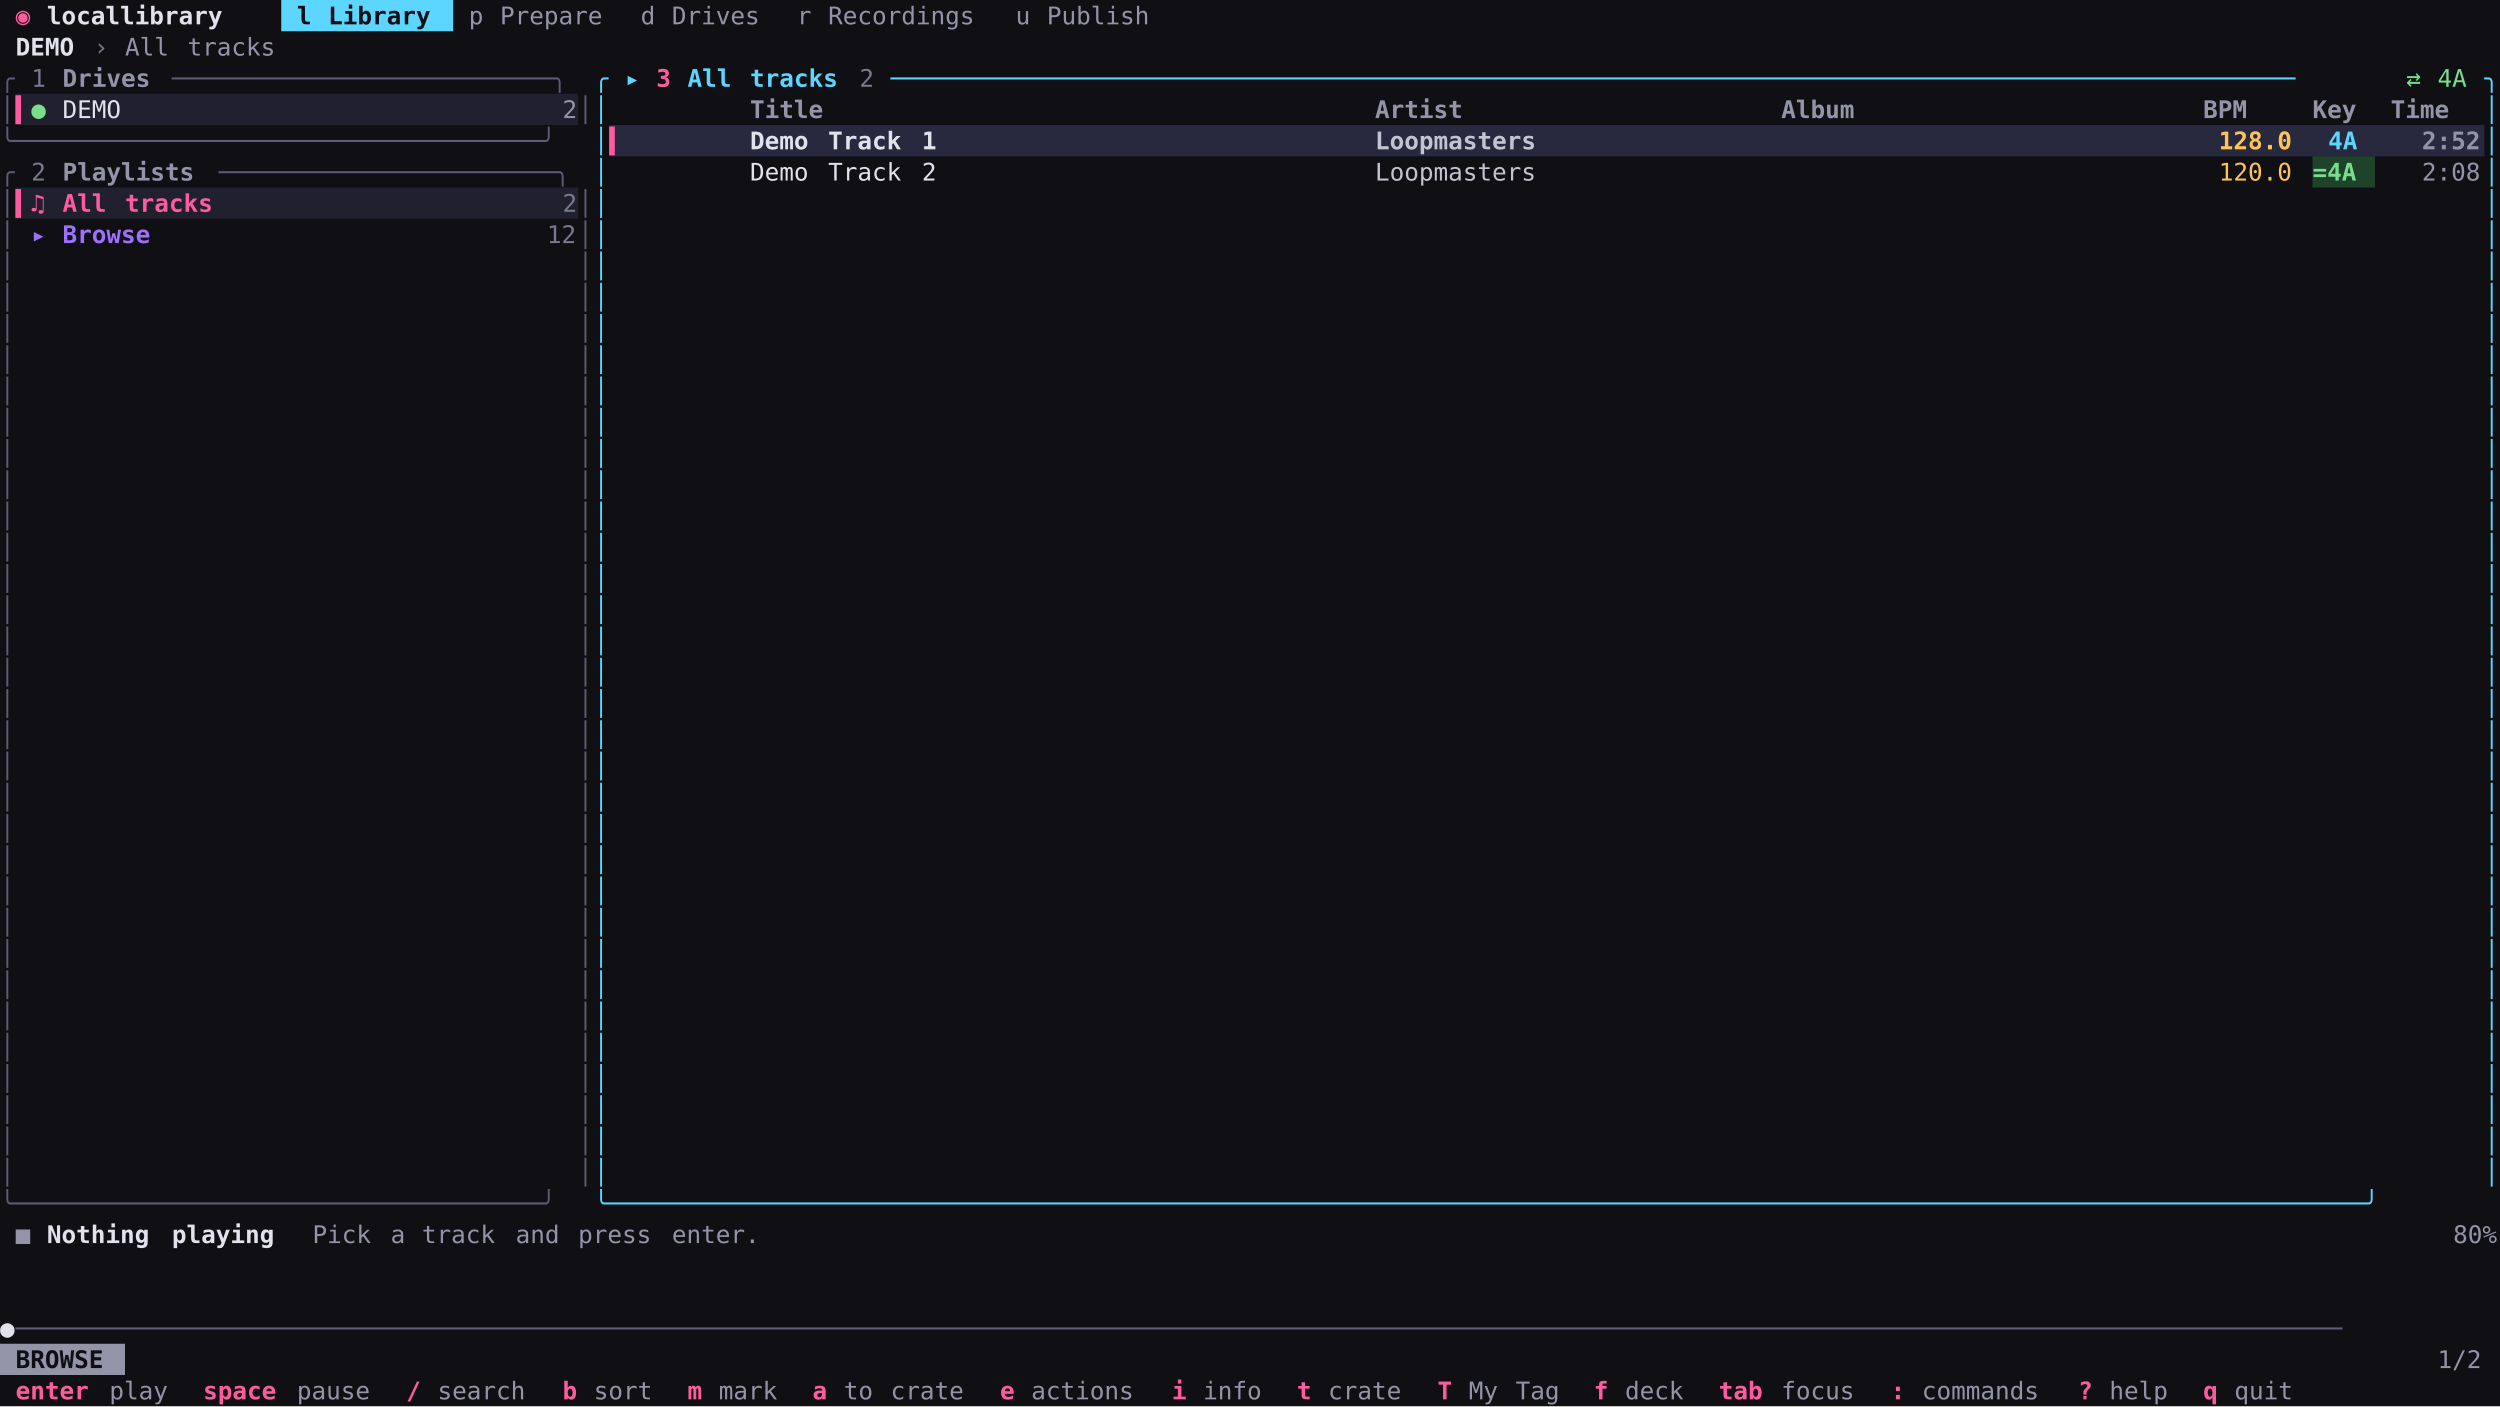
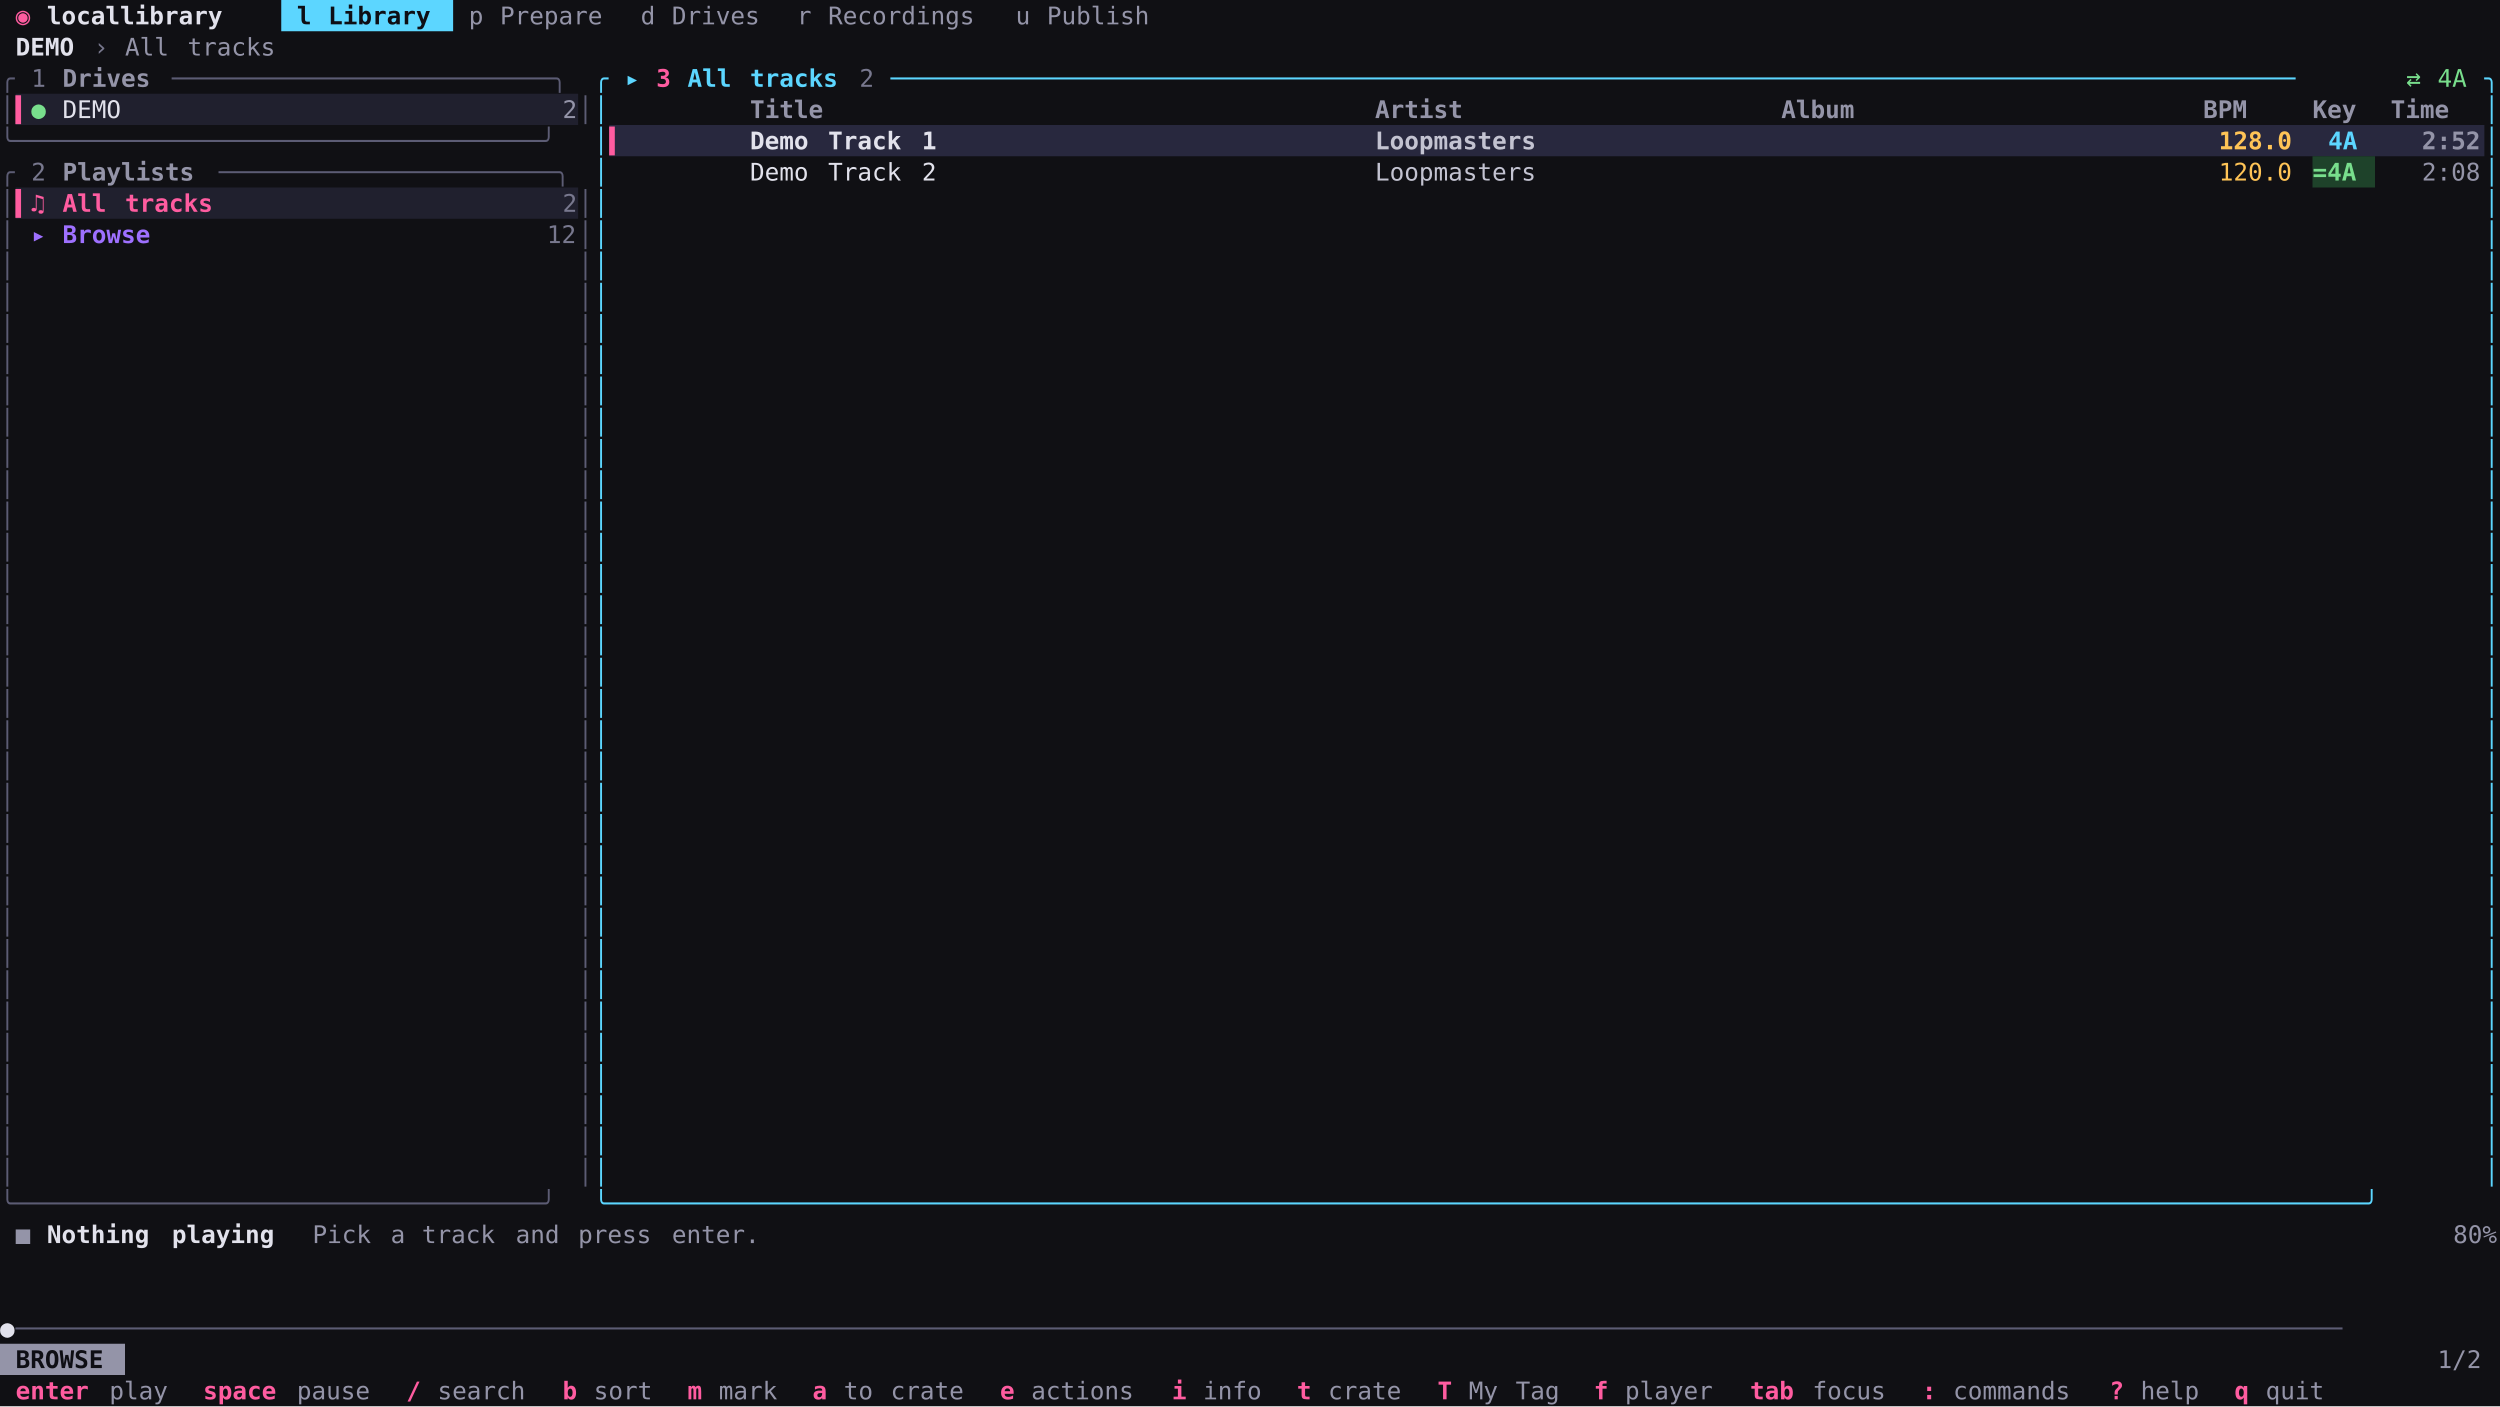
<svg xmlns="http://www.w3.org/2000/svg" viewBox="0 0 1440 810" width="1440" height="810" font-family="ui-monospace, Menlo, Consolas, monospace" font-size="14">
  <rect width="1440" height="810" fill="#101014" />
  <rect x="162" y="0" width="99" height="18" fill="#5cd6ff" />
  <text x="9" y="14" fill="#ff5ca0" font-weight="bold">◉</text>
  <text x="27 36 45 54 63 72 81 90 99 108 117 126" y="14" fill="#e2e2ec" font-weight="bold">locallibrary</text>
  <text x="171" y="14" fill="#0e0e14" font-weight="bold">l</text>
  <text x="189 198 207 216 225 234 243" y="14" fill="#0e0e14" font-weight="bold">Library</text>
  <text x="270" y="14" fill="#9494a8">p</text>
  <text x="288 297 306 315 324 333 342" y="14" fill="#9494a8">Prepare</text>
  <text x="369" y="14" fill="#9494a8">d</text>
  <text x="387 396 405 414 423 432" y="14" fill="#9494a8">Drives</text>
  <text x="459" y="14" fill="#9494a8">r</text>
  <text x="477 486 495 504 513 522 531 540 549 558" y="14" fill="#9494a8">Recordings</text>
  <text x="585" y="14" fill="#9494a8">u</text>
  <text x="603 612 621 630 639 648 657" y="14" fill="#9494a8">Publish</text>
  <text x="9 18 27 36" y="32" fill="#e2e2ec" font-weight="bold">DEMO</text>
  <text x="54" y="32" fill="#78788e">›</text>
  <text x="72 81 90" y="32" fill="#9494a8">All</text>
  <text x="108 117 126 135 144 153" y="32" fill="#9494a8">tracks</text>
  <text x="0" y="50" fill="#5c5c74">╭</text>
  <text x="18" y="50" fill="#78788e">1</text>
  <text x="36 45 54 63 72 81" y="50" fill="#9494a8" font-weight="bold">Drives</text>
  <text x="99 108 117 126 135 144 153 162 171 180 189 198 207 216 225 234 243 252 261 270 279 288 297 306 315 324 333" y="50" fill="#5c5c74">──────────────────────────╮</text>
  <text x="342" y="50" fill="#5cd6ff">╭</text>
  <text x="360" y="50" fill="#5cd6ff" font-weight="bold">▸</text>
  <text x="378" y="50" fill="#ff5ca0" font-weight="bold">3</text>
  <text x="396 405 414" y="50" fill="#5cd6ff" font-weight="bold">All</text>
  <text x="432 441 450 459 468 477" y="50" fill="#5cd6ff" font-weight="bold">tracks</text>
  <text x="495" y="50" fill="#78788e">2</text>
  <text x="513 522 531 540 549 558 567 576 585 594 603 612 621 630 639 648 657 666 675 684 693 702 711 720 729 738 747 756 765 774 783 792 801 810 819 828 837 846 855 864 873 882 891 900 909 918 927 936 945 954 963 972 981 990 999 1008 1017 1026 1035 1044 1053 1062 1071 1080 1089 1098 1107 1116 1125 1134 1143 1152 1161 1170 1179 1188 1197 1206 1215 1224 1233 1242 1251 1260 1269 1278 1287 1296 1305 1314 1323 1332 1341 1350 1359 1368" y="50" fill="#5cd6ff">────────────────────────────────────────────────────────────────────────────────────────────────</text>
  <text x="1386" y="50" fill="#78de8c">⇄</text>
  <text x="1404 1413" y="50" fill="#78de8c">4A</text>
  <text x="1431" y="50" fill="#5cd6ff">╮</text>
  <rect x="9" y="54" width="324" height="18" fill="#20202e" />
  <text x="0" y="68" fill="#5c5c74">│</text>
  <text x="9" y="68" fill="#ff5ca0">▍</text>
  <text x="18" y="68" fill="#78de8c">●</text>
  <text x="36 45 54 63" y="68" fill="#e2e2ec">DEMO</text>
  <text x="324" y="68" fill="#9494a8">2</text>
  <text x="333" y="68" fill="#5c5c74">│</text>
  <text x="342" y="68" fill="#5cd6ff">│</text>
  <text x="432 441 450 459 468" y="68" fill="#9494a8" font-weight="bold">Title</text>
  <text x="792 801 810 819 828 837" y="68" fill="#9494a8" font-weight="bold">Artist</text>
  <text x="1026 1035 1044 1053 1062" y="68" fill="#9494a8" font-weight="bold">Album</text>
  <text x="1269 1278 1287" y="68" fill="#9494a8" font-weight="bold">BPM</text>
  <text x="1332 1341 1350" y="68" fill="#9494a8" font-weight="bold">Key</text>
  <text x="1377 1386 1395 1404" y="68" fill="#9494a8" font-weight="bold">Time</text>
  <text x="1431" y="68" fill="#5cd6ff">│</text>
  <rect x="351" y="72" width="1080" height="18" fill="#28283e" />
  <text x="0 9 18 27 36 45 54 63 72 81 90 99 108 117 126 135 144 153 162 171 180 189 198 207 216 225 234 243 252 261 270 279 288 297 306 315 324 333" y="86" fill="#5c5c74">╰────────────────────────────────────╯</text>
  <text x="342" y="86" fill="#5cd6ff">│</text>
  <text x="351" y="86" fill="#ff5ca0" font-weight="bold">▍</text>
  <text x="432 441 450 459" y="86" fill="#e2e2ec" font-weight="bold">Demo</text>
  <text x="477 486 495 504 513" y="86" fill="#e2e2ec" font-weight="bold">Track</text>
  <text x="531" y="86" fill="#e2e2ec" font-weight="bold">1</text>
  <text x="792 801 810 819 828 837 846 855 864 873 882" y="86" fill="#c3c3d1" font-weight="bold">Loopmasters</text>
  <text x="1278 1287 1296 1305 1314" y="86" fill="#ffc456" font-weight="bold">128.0</text>
  <text x="1341 1350" y="86" fill="#5cd6ff" font-weight="bold">4A</text>
  <text x="1395 1404 1413 1422" y="86" fill="#9494a8" font-weight="bold">2:52</text>
  <text x="1431" y="86" fill="#5cd6ff">│</text>
  <rect x="1332" y="90" width="36" height="18" fill="#1e422a" />
  <text x="0" y="104" fill="#5c5c74">╭</text>
  <text x="18" y="104" fill="#78788e">2</text>
  <text x="36 45 54 63 72 81 90 99 108" y="104" fill="#9494a8" font-weight="bold">Playlists</text>
  <text x="126 135 144 153 162 171 180 189 198 207 216 225 234 243 252 261 270 279 288 297 306 315 324 333" y="104" fill="#5c5c74">───────────────────────╮</text>
  <text x="342" y="104" fill="#5cd6ff">│</text>
  <text x="432 441 450 459" y="104" fill="#e2e2ec">Demo</text>
  <text x="477 486 495 504 513" y="104" fill="#e2e2ec">Track</text>
  <text x="531" y="104" fill="#e2e2ec">2</text>
  <text x="792 801 810 819 828 837 846 855 864 873 882" y="104" fill="#c3c3d1">Loopmasters</text>
  <text x="1278 1287 1296 1305 1314" y="104" fill="#ffc456">120.0</text>
  <text x="1332 1341 1350" y="104" fill="#78de8c" font-weight="bold">=4A</text>
  <text x="1395 1404 1413 1422" y="104" fill="#9494a8">2:08</text>
  <text x="1431" y="104" fill="#5cd6ff">│</text>
  <rect x="9" y="108" width="324" height="18" fill="#20202e" />
  <text x="0" y="122" fill="#5c5c74">│</text>
  <text x="9 18" y="122" fill="#ff5ca0">▍♫</text>
  <text x="36 45 54" y="122" fill="#ff5ca0" font-weight="bold">All</text>
  <text x="72 81 90 99 108 117" y="122" fill="#ff5ca0" font-weight="bold">tracks</text>
  <text x="324" y="122" fill="#78788e">2</text>
  <text x="333" y="122" fill="#5c5c74">│</text>
  <text x="342" y="122" fill="#5cd6ff">│</text>
  <text x="1431" y="122" fill="#5cd6ff">│</text>
  <text x="0" y="140" fill="#5c5c74">│</text>
  <text x="18" y="140" fill="#9e70ff">▸</text>
  <text x="36 45 54 63 72 81" y="140" fill="#9e70ff" font-weight="bold">Browse</text>
  <text x="315 324" y="140" fill="#78788e">12</text>
  <text x="333" y="140" fill="#5c5c74">│</text>
  <text x="342" y="140" fill="#5cd6ff">│</text>
  <text x="1431" y="140" fill="#5cd6ff">│</text>
  <text x="0" y="158" fill="#5c5c74">│</text>
  <text x="333" y="158" fill="#5c5c74">│</text>
  <text x="342" y="158" fill="#5cd6ff">│</text>
  <text x="1431" y="158" fill="#5cd6ff">│</text>
  <text x="0" y="176" fill="#5c5c74">│</text>
  <text x="333" y="176" fill="#5c5c74">│</text>
  <text x="342" y="176" fill="#5cd6ff">│</text>
  <text x="1431" y="176" fill="#5cd6ff">│</text>
  <text x="0" y="194" fill="#5c5c74">│</text>
  <text x="333" y="194" fill="#5c5c74">│</text>
  <text x="342" y="194" fill="#5cd6ff">│</text>
  <text x="1431" y="194" fill="#5cd6ff">│</text>
  <text x="0" y="212" fill="#5c5c74">│</text>
  <text x="333" y="212" fill="#5c5c74">│</text>
  <text x="342" y="212" fill="#5cd6ff">│</text>
  <text x="1431" y="212" fill="#5cd6ff">│</text>
  <text x="0" y="230" fill="#5c5c74">│</text>
  <text x="333" y="230" fill="#5c5c74">│</text>
  <text x="342" y="230" fill="#5cd6ff">│</text>
  <text x="1431" y="230" fill="#5cd6ff">│</text>
  <text x="0" y="248" fill="#5c5c74">│</text>
  <text x="333" y="248" fill="#5c5c74">│</text>
  <text x="342" y="248" fill="#5cd6ff">│</text>
  <text x="1431" y="248" fill="#5cd6ff">│</text>
  <text x="0" y="266" fill="#5c5c74">│</text>
  <text x="333" y="266" fill="#5c5c74">│</text>
  <text x="342" y="266" fill="#5cd6ff">│</text>
  <text x="1431" y="266" fill="#5cd6ff">│</text>
  <text x="0" y="284" fill="#5c5c74">│</text>
  <text x="333" y="284" fill="#5c5c74">│</text>
  <text x="342" y="284" fill="#5cd6ff">│</text>
  <text x="1431" y="284" fill="#5cd6ff">│</text>
  <text x="0" y="302" fill="#5c5c74">│</text>
  <text x="333" y="302" fill="#5c5c74">│</text>
  <text x="342" y="302" fill="#5cd6ff">│</text>
  <text x="1431" y="302" fill="#5cd6ff">│</text>
  <text x="0" y="320" fill="#5c5c74">│</text>
  <text x="333" y="320" fill="#5c5c74">│</text>
  <text x="342" y="320" fill="#5cd6ff">│</text>
  <text x="1431" y="320" fill="#5cd6ff">│</text>
  <text x="0" y="338" fill="#5c5c74">│</text>
  <text x="333" y="338" fill="#5c5c74">│</text>
  <text x="342" y="338" fill="#5cd6ff">│</text>
  <text x="1431" y="338" fill="#5cd6ff">│</text>
  <text x="0" y="356" fill="#5c5c74">│</text>
  <text x="333" y="356" fill="#5c5c74">│</text>
  <text x="342" y="356" fill="#5cd6ff">│</text>
  <text x="1431" y="356" fill="#5cd6ff">│</text>
  <text x="0" y="374" fill="#5c5c74">│</text>
  <text x="333" y="374" fill="#5c5c74">│</text>
  <text x="342" y="374" fill="#5cd6ff">│</text>
  <text x="1431" y="374" fill="#5cd6ff">│</text>
  <text x="0" y="392" fill="#5c5c74">│</text>
  <text x="333" y="392" fill="#5c5c74">│</text>
  <text x="342" y="392" fill="#5cd6ff">│</text>
  <text x="1431" y="392" fill="#5cd6ff">│</text>
  <text x="0" y="410" fill="#5c5c74">│</text>
  <text x="333" y="410" fill="#5c5c74">│</text>
  <text x="342" y="410" fill="#5cd6ff">│</text>
  <text x="1431" y="410" fill="#5cd6ff">│</text>
  <text x="0" y="428" fill="#5c5c74">│</text>
  <text x="333" y="428" fill="#5c5c74">│</text>
  <text x="342" y="428" fill="#5cd6ff">│</text>
  <text x="1431" y="428" fill="#5cd6ff">│</text>
  <text x="0" y="446" fill="#5c5c74">│</text>
  <text x="333" y="446" fill="#5c5c74">│</text>
  <text x="342" y="446" fill="#5cd6ff">│</text>
  <text x="1431" y="446" fill="#5cd6ff">│</text>
  <text x="0" y="464" fill="#5c5c74">│</text>
  <text x="333" y="464" fill="#5c5c74">│</text>
  <text x="342" y="464" fill="#5cd6ff">│</text>
  <text x="1431" y="464" fill="#5cd6ff">│</text>
  <text x="0" y="482" fill="#5c5c74">│</text>
  <text x="333" y="482" fill="#5c5c74">│</text>
  <text x="342" y="482" fill="#5cd6ff">│</text>
  <text x="1431" y="482" fill="#5cd6ff">│</text>
  <text x="0" y="500" fill="#5c5c74">│</text>
  <text x="333" y="500" fill="#5c5c74">│</text>
  <text x="342" y="500" fill="#5cd6ff">│</text>
  <text x="1431" y="500" fill="#5cd6ff">│</text>
  <text x="0" y="518" fill="#5c5c74">│</text>
  <text x="333" y="518" fill="#5c5c74">│</text>
  <text x="342" y="518" fill="#5cd6ff">│</text>
  <text x="1431" y="518" fill="#5cd6ff">│</text>
  <text x="0" y="536" fill="#5c5c74">│</text>
  <text x="333" y="536" fill="#5c5c74">│</text>
  <text x="342" y="536" fill="#5cd6ff">│</text>
  <text x="1431" y="536" fill="#5cd6ff">│</text>
  <text x="0" y="554" fill="#5c5c74">│</text>
  <text x="333" y="554" fill="#5c5c74">│</text>
  <text x="342" y="554" fill="#5cd6ff">│</text>
  <text x="1431" y="554" fill="#5cd6ff">│</text>
  <text x="0" y="572" fill="#5c5c74">│</text>
  <text x="333" y="572" fill="#5c5c74">│</text>
  <text x="342" y="572" fill="#5cd6ff">│</text>
  <text x="1431" y="572" fill="#5cd6ff">│</text>
  <text x="0" y="590" fill="#5c5c74">│</text>
  <text x="333" y="590" fill="#5c5c74">│</text>
  <text x="342" y="590" fill="#5cd6ff">│</text>
  <text x="1431" y="590" fill="#5cd6ff">│</text>
  <text x="0" y="608" fill="#5c5c74">│</text>
  <text x="333" y="608" fill="#5c5c74">│</text>
  <text x="342" y="608" fill="#5cd6ff">│</text>
  <text x="1431" y="608" fill="#5cd6ff">│</text>
  <text x="0" y="626" fill="#5c5c74">│</text>
  <text x="333" y="626" fill="#5c5c74">│</text>
  <text x="342" y="626" fill="#5cd6ff">│</text>
  <text x="1431" y="626" fill="#5cd6ff">│</text>
  <text x="0" y="644" fill="#5c5c74">│</text>
  <text x="333" y="644" fill="#5c5c74">│</text>
  <text x="342" y="644" fill="#5cd6ff">│</text>
  <text x="1431" y="644" fill="#5cd6ff">│</text>
  <text x="0" y="662" fill="#5c5c74">│</text>
  <text x="333" y="662" fill="#5c5c74">│</text>
  <text x="342" y="662" fill="#5cd6ff">│</text>
  <text x="1431" y="662" fill="#5cd6ff">│</text>
  <text x="0" y="680" fill="#5c5c74">│</text>
  <text x="333" y="680" fill="#5c5c74">│</text>
  <text x="342" y="680" fill="#5cd6ff">│</text>
  <text x="1431" y="680" fill="#5cd6ff">│</text>
  <text x="0 9 18 27 36 45 54 63 72 81 90 99 108 117 126 135 144 153 162 171 180 189 198 207 216 225 234 243 252 261 270 279 288 297 306 315 324 333" y="698" fill="#5c5c74">╰────────────────────────────────────╯</text>
  <text x="342 351 360 369 378 387 396 405 414 423 432 441 450 459 468 477 486 495 504 513 522 531 540 549 558 567 576 585 594 603 612 621 630 639 648 657 666 675 684 693 702 711 720 729 738 747 756 765 774 783 792 801 810 819 828 837 846 855 864 873 882 891 900 909 918 927 936 945 954 963 972 981 990 999 1008 1017 1026 1035 1044 1053 1062 1071 1080 1089 1098 1107 1116 1125 1134 1143 1152 1161 1170 1179 1188 1197 1206 1215 1224 1233 1242 1251 1260 1269 1278 1287 1296 1305 1314 1323 1332 1341 1350 1359 1368 1377 1386 1395 1404 1413 1422 1431" y="698" fill="#5cd6ff">╰────────────────────────────────────────────────────────────────────────────────────────────────────────────────────────╯</text>
  <text x="9" y="716" fill="#9494a8">■</text>
  <text x="27 36 45 54 63 72 81" y="716" fill="#e2e2ec" font-weight="bold">Nothing</text>
  <text x="99 108 117 126 135 144 153" y="716" fill="#e2e2ec" font-weight="bold">playing</text>
  <text x="180 189 198 207" y="716" fill="#9494a8">Pick</text>
  <text x="225" y="716" fill="#9494a8">a</text>
  <text x="243 252 261 270 279" y="716" fill="#9494a8">track</text>
  <text x="297 306 315" y="716" fill="#9494a8">and</text>
  <text x="333 342 351 360 369" y="716" fill="#9494a8">press</text>
  <text x="387 396 405 414 423 432" y="716" fill="#9494a8">enter.</text>
  <text x="1413 1422 1431" y="716" fill="#9494a8">80%</text>
  <text x="0" y="770" fill="#e2e2ec">●</text>
  <text x="9 18 27 36 45 54 63 72 81 90 99 108 117 126 135 144 153 162 171 180 189 198 207 216 225 234 243 252 261 270 279 288 297 306 315 324 333 342 351 360 369 378 387 396 405 414 423 432 441 450 459 468 477 486 495 504 513 522 531 540 549 558 567 576 585 594 603 612 621 630 639 648 657 666 675 684 693 702 711 720 729 738 747 756 765 774 783 792 801 810 819 828 837 846 855 864 873 882 891 900 909 918 927 936 945 954 963 972 981 990 999 1008 1017 1026 1035 1044 1053 1062 1071 1080 1089 1098 1107 1116 1125 1134 1143 1152 1161 1170 1179 1188 1197 1206 1215 1224 1233 1242 1251 1260 1269 1278 1287 1296 1305 1314 1323 1332 1341 1350 1359 1368 1377 1386 1395 1404 1413 1422 1431" y="770" fill="#5c5c74">───────────────────────────────────────────────────────────────────────────────────────────────────────────────────────────────────────────────────────────────</text>
  <rect x="0" y="774" width="72" height="18" fill="#9494a8" />
  <text x="9 18 27 36 45 54" y="788" fill="#0e0e14" font-weight="bold">BROWSE</text>
  <text x="1404 1413 1422" y="788" fill="#9494a8">1/2</text>
  <text x="9 18 27 36 45" y="806" fill="#ff5ca0" font-weight="bold">enter</text>
  <text x="63 72 81 90" y="806" fill="#9494a8">play</text>
  <text x="117 126 135 144 153" y="806" fill="#ff5ca0" font-weight="bold">space</text>
  <text x="171 180 189 198 207" y="806" fill="#9494a8">pause</text>
  <text x="234" y="806" fill="#ff5ca0" font-weight="bold">/</text>
  <text x="252 261 270 279 288 297" y="806" fill="#9494a8">search</text>
  <text x="324" y="806" fill="#ff5ca0" font-weight="bold">b</text>
  <text x="342 351 360 369" y="806" fill="#9494a8">sort</text>
  <text x="396" y="806" fill="#ff5ca0" font-weight="bold">m</text>
  <text x="414 423 432 441" y="806" fill="#9494a8">mark</text>
  <text x="468" y="806" fill="#ff5ca0" font-weight="bold">a</text>
  <text x="486 495" y="806" fill="#9494a8">to</text>
  <text x="513 522 531 540 549" y="806" fill="#9494a8">crate</text>
  <text x="576" y="806" fill="#ff5ca0" font-weight="bold">e</text>
  <text x="594 603 612 621 630 639 648" y="806" fill="#9494a8">actions</text>
  <text x="675" y="806" fill="#ff5ca0" font-weight="bold">i</text>
  <text x="693 702 711 720" y="806" fill="#9494a8">info</text>
  <text x="747" y="806" fill="#ff5ca0" font-weight="bold">t</text>
  <text x="765 774 783 792 801" y="806" fill="#9494a8">crate</text>
  <text x="828" y="806" fill="#ff5ca0" font-weight="bold">T</text>
  <text x="846 855" y="806" fill="#9494a8">My</text>
  <text x="873 882 891" y="806" fill="#9494a8">Tag</text>
  <text x="918" y="806" fill="#ff5ca0" font-weight="bold">f</text>
-   <text x="936 945 954 963" y="806" fill="#9494a8">deck</text>
-   <text x="990 999 1008" y="806" fill="#ff5ca0" font-weight="bold">tab</text>
-   <text x="1026 1035 1044 1053 1062" y="806" fill="#9494a8">focus</text>
-   <text x="1089" y="806" fill="#ff5ca0" font-weight="bold">:</text>
-   <text x="1107 1116 1125 1134 1143 1152 1161 1170" y="806" fill="#9494a8">commands</text>
-   <text x="1197" y="806" fill="#ff5ca0" font-weight="bold">?</text>
-   <text x="1215 1224 1233 1242" y="806" fill="#9494a8">help</text>
-   <text x="1269" y="806" fill="#ff5ca0" font-weight="bold">q</text>
-   <text x="1287 1296 1305 1314" y="806" fill="#9494a8">quit</text>
+   <text x="936 945 954 963 972 981" y="806" fill="#9494a8">player</text>
+   <text x="1008 1017 1026" y="806" fill="#ff5ca0" font-weight="bold">tab</text>
+   <text x="1044 1053 1062 1071 1080" y="806" fill="#9494a8">focus</text>
+   <text x="1107" y="806" fill="#ff5ca0" font-weight="bold">:</text>
+   <text x="1125 1134 1143 1152 1161 1170 1179 1188" y="806" fill="#9494a8">commands</text>
+   <text x="1215" y="806" fill="#ff5ca0" font-weight="bold">?</text>
+   <text x="1233 1242 1251 1260" y="806" fill="#9494a8">help</text>
+   <text x="1287" y="806" fill="#ff5ca0" font-weight="bold">q</text>
+   <text x="1305 1314 1323 1332" y="806" fill="#9494a8">quit</text>
</svg>
